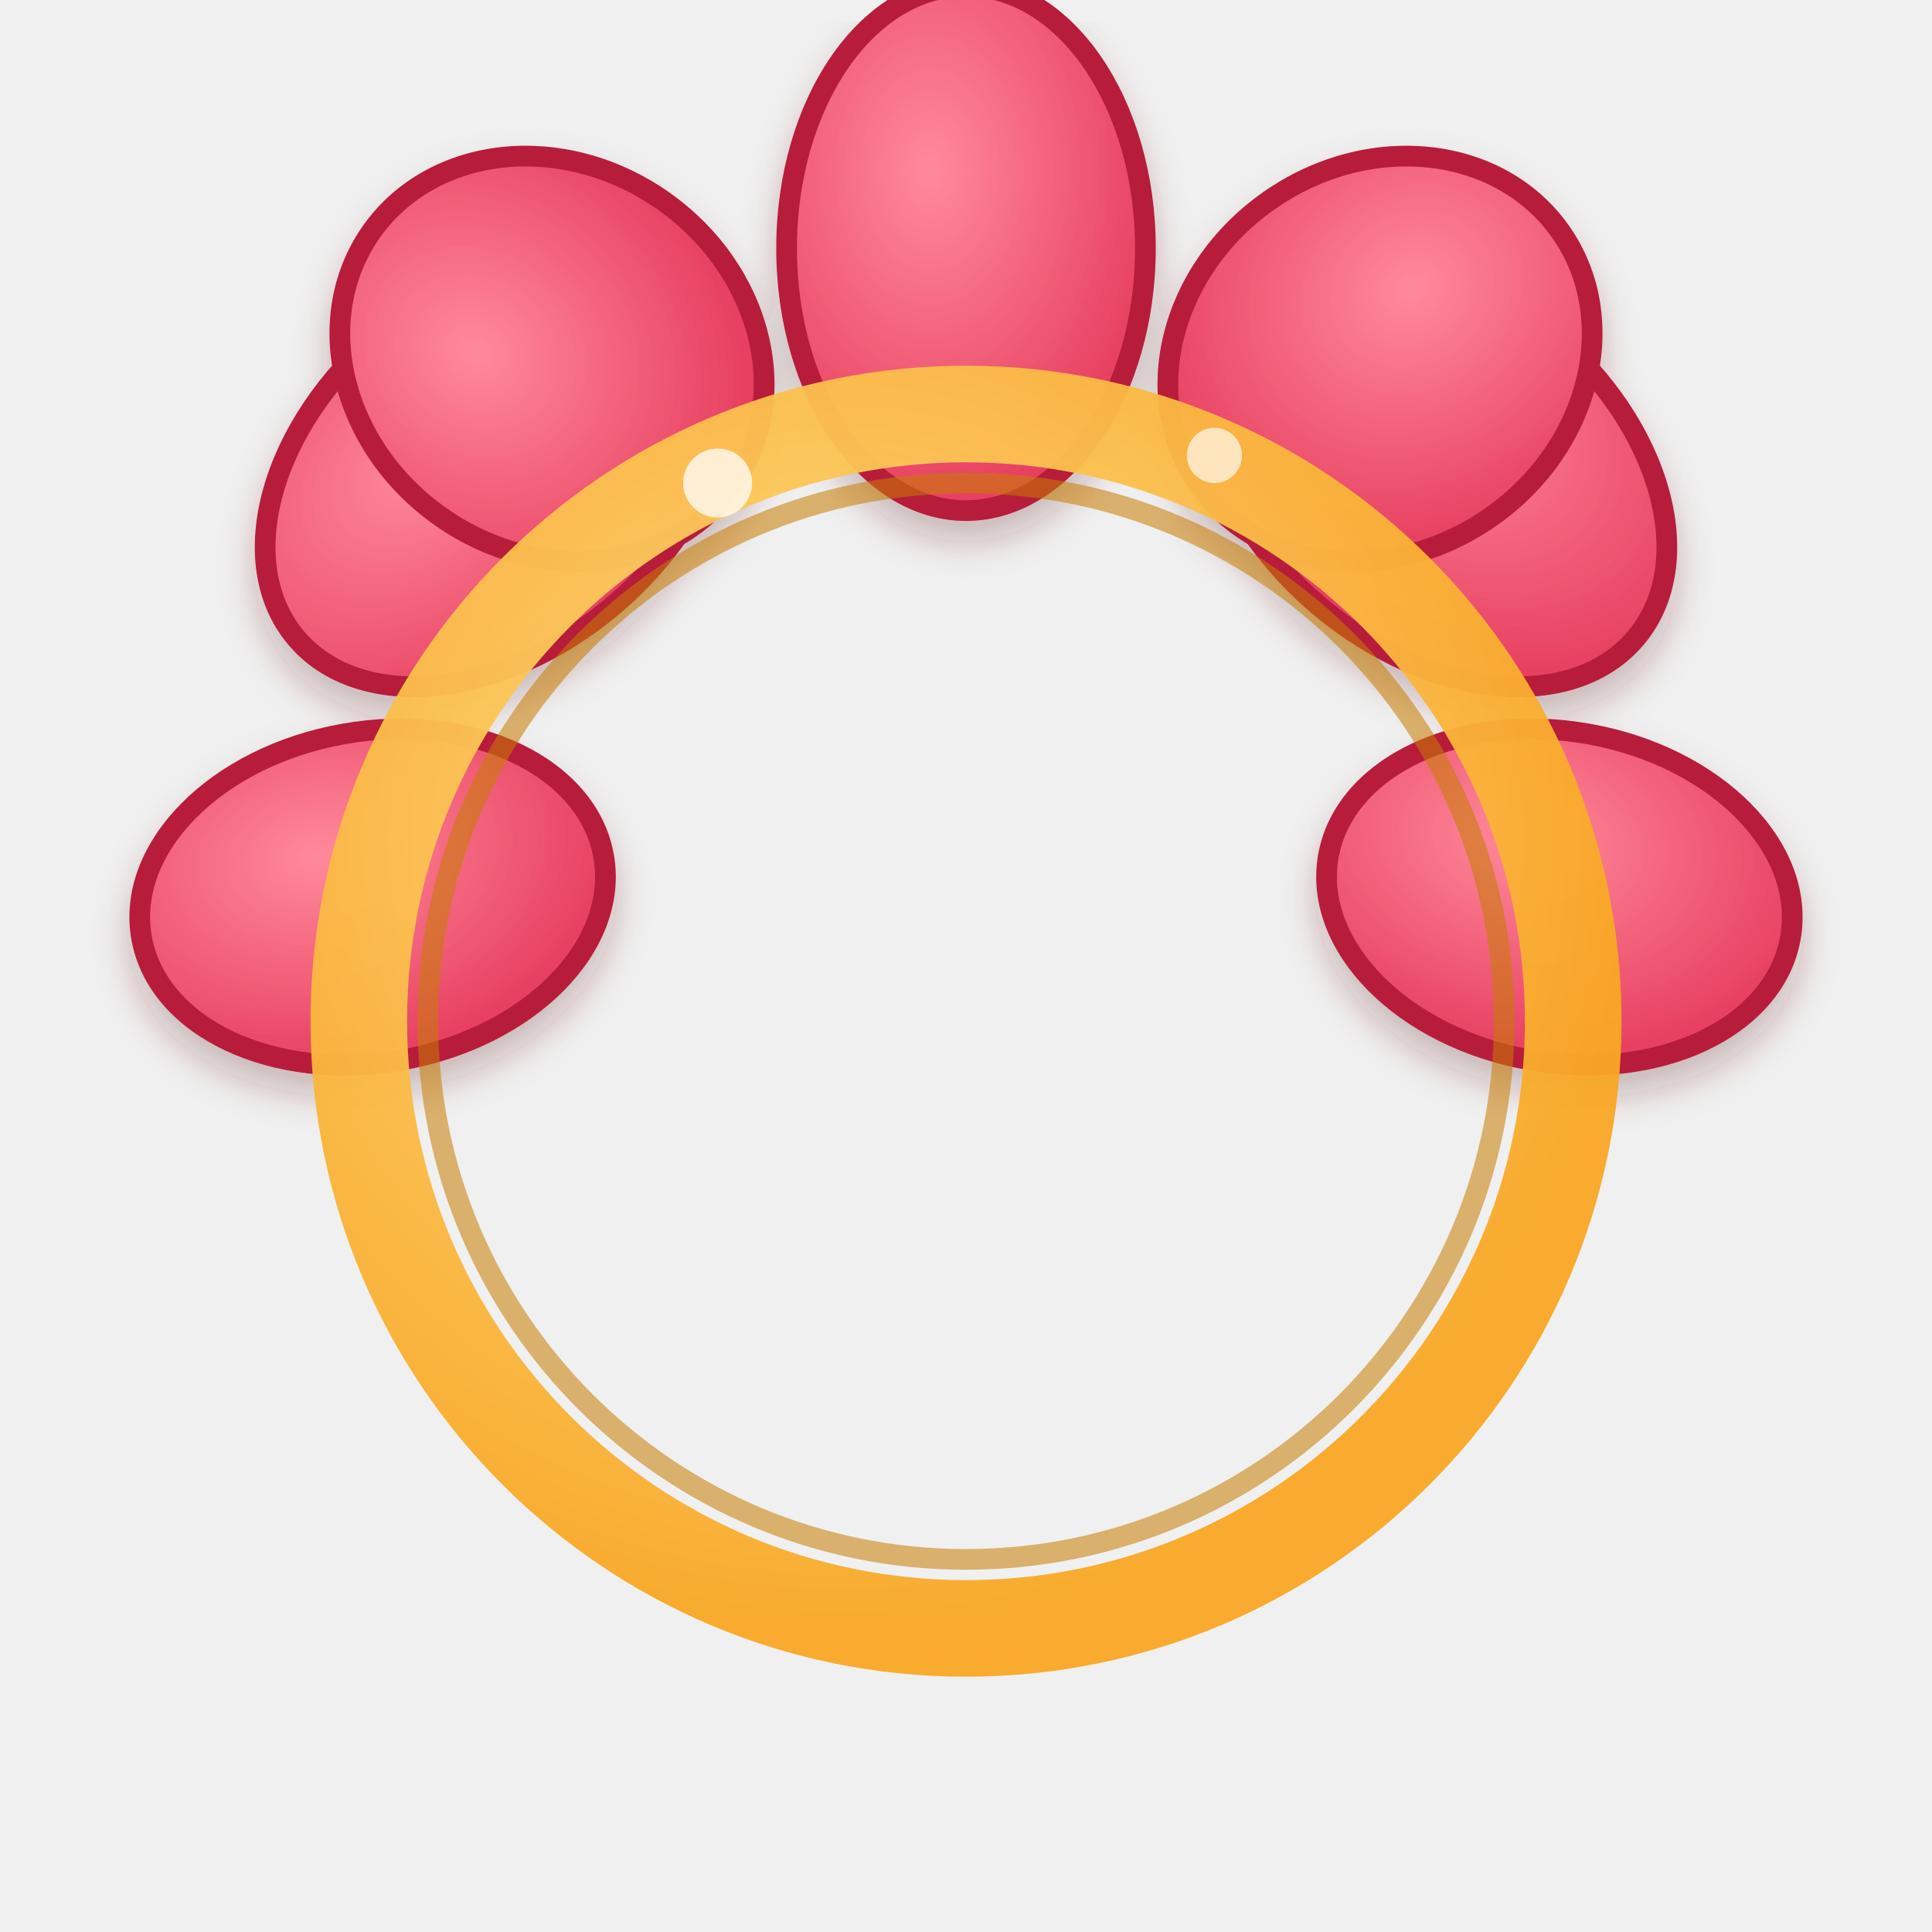
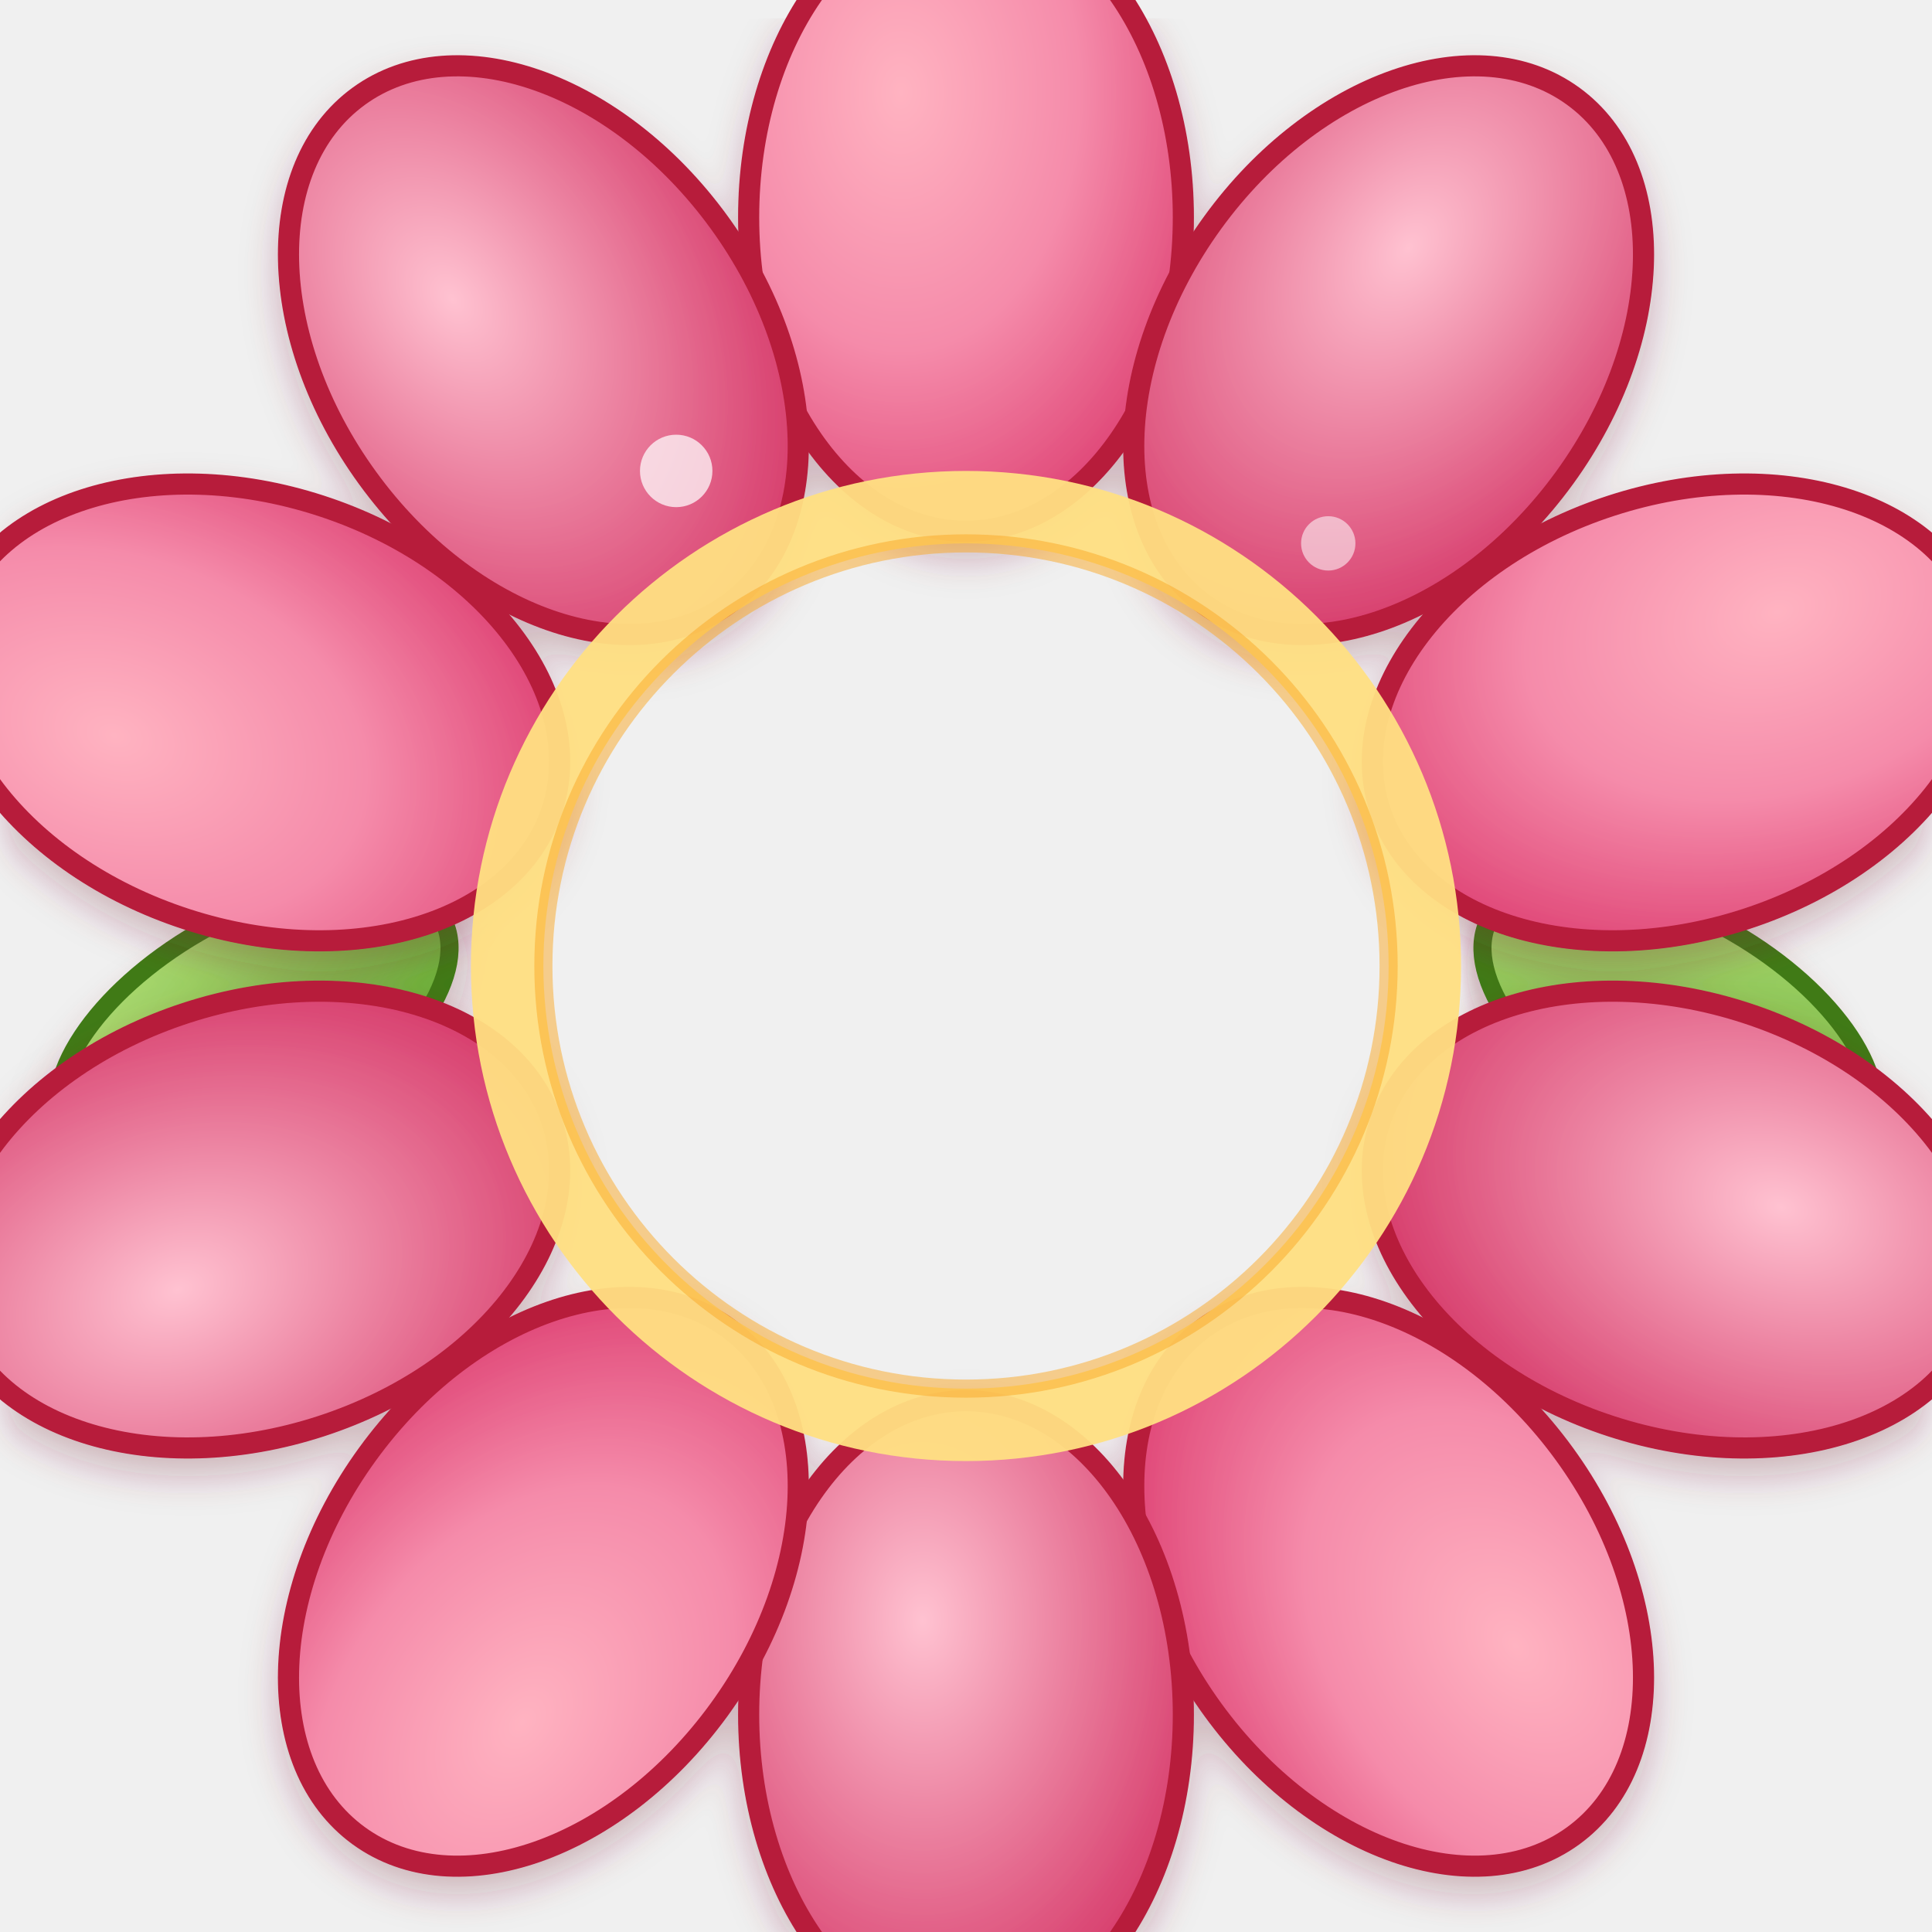
- <svg xmlns="http://www.w3.org/2000/svg" viewBox="0 0 280 280" width="280" height="280">
+ <svg xmlns="http://www.w3.org/2000/svg" viewBox="0 0 320 320" width="320" height="320">
  <defs>
-     <radialGradient id="flPetal" cx="40%" cy="35%" r="70%">
-       <stop offset="0%" stop-color="#FF8A9B" />
-       <stop offset="100%" stop-color="#E5395B" />
+     <radialGradient id="flPetalA" cx="35%" cy="30%" r="75%">
+       <stop offset="0%" stop-color="#FFB3C1" />
+       <stop offset="55%" stop-color="#F58BAA" />
+       <stop offset="100%" stop-color="#E04878" />
    </radialGradient>
-     <radialGradient id="flCenter" cx="40%" cy="35%" r="65%">
-       <stop offset="0%" stop-color="#FFE082" />
-       <stop offset="100%" stop-color="#F9A825" />
+     <radialGradient id="flPetalB" cx="40%" cy="35%" r="70%">
+       <stop offset="0%" stop-color="#FFC2D1" />
+       <stop offset="100%" stop-color="#D63A6A" />
    </radialGradient>
-     <filter id="flSoft" x="-20%" y="-20%" width="140%" height="140%">
-       <feDropShadow dx="0" dy="3" stdDeviation="2.5" flood-color="#6A1B2A" flood-opacity="0.28" />
+     <linearGradient id="flLeaf" x1="0" y1="0" x2="1" y2="1">
+       <stop offset="0%" stop-color="#B6E07A" />
+       <stop offset="100%" stop-color="#5FA82E" />
+     </linearGradient>
+     <filter id="flSoft" x="-25%" y="-25%" width="150%" height="150%">
+       <feDropShadow dx="0" dy="3" stdDeviation="3" flood-color="#7A2040" flood-opacity="0.28" />
    </filter>
  </defs>
+   <ellipse cx="42" cy="170" rx="36" ry="18" fill="url(#flLeaf)" stroke="#3F7A18" stroke-width="3" transform="rotate(-30 42 170)" filter="url(#flSoft)" />
+   <ellipse cx="278" cy="170" rx="36" ry="18" fill="url(#flLeaf)" stroke="#3F7A18" stroke-width="3" transform="rotate(30 278 170)" filter="url(#flSoft)" />
  <g filter="url(#flSoft)">
-     <ellipse cx="140" cy="36" rx="26" ry="38" fill="url(#flPetal)" stroke="#B71C3A" stroke-width="3" />
-     <ellipse cx="72" cy="68" rx="38" ry="26" fill="url(#flPetal)" stroke="#B71C3A" stroke-width="3" transform="rotate(-40 72 68)" />
-     <ellipse cx="208" cy="68" rx="38" ry="26" fill="url(#flPetal)" stroke="#B71C3A" stroke-width="3" transform="rotate(40 208 68)" />
-     <ellipse cx="54" cy="130" rx="34" ry="24" fill="url(#flPetal)" stroke="#B71C3A" stroke-width="3" transform="rotate(-10 54 130)" />
-     <ellipse cx="226" cy="130" rx="34" ry="24" fill="url(#flPetal)" stroke="#B71C3A" stroke-width="3" transform="rotate(10 226 130)" />
-     <ellipse cx="80" cy="52" rx="28" ry="32" fill="url(#flPetal)" stroke="#B71C3A" stroke-width="3" transform="rotate(-55 80 52)" />
-     <ellipse cx="200" cy="52" rx="28" ry="32" fill="url(#flPetal)" stroke="#B71C3A" stroke-width="3" transform="rotate(55 200 52)" />
+     <ellipse cx="160" cy="36" rx="36" ry="52" fill="url(#flPetalA)" stroke="#B71C3A" stroke-width="3.5" />
+     <ellipse cx="230" cy="58" rx="36" ry="52" fill="url(#flPetalB)" stroke="#B71C3A" stroke-width="3.5" transform="rotate(36 230 58)" />
+     <ellipse cx="278" cy="118" rx="36" ry="52" fill="url(#flPetalA)" stroke="#B71C3A" stroke-width="3.5" transform="rotate(72 278 118)" />
+     <ellipse cx="278" cy="202" rx="36" ry="52" fill="url(#flPetalB)" stroke="#B71C3A" stroke-width="3.5" transform="rotate(108 278 202)" />
+     <ellipse cx="230" cy="262" rx="36" ry="52" fill="url(#flPetalA)" stroke="#B71C3A" stroke-width="3.5" transform="rotate(144 230 262)" />
+     <ellipse cx="160" cy="284" rx="36" ry="52" fill="url(#flPetalB)" stroke="#B71C3A" stroke-width="3.5" />
+     <ellipse cx="90" cy="262" rx="36" ry="52" fill="url(#flPetalA)" stroke="#B71C3A" stroke-width="3.5" transform="rotate(-144 90 262)" />
+     <ellipse cx="42" cy="202" rx="36" ry="52" fill="url(#flPetalB)" stroke="#B71C3A" stroke-width="3.5" transform="rotate(-108 42 202)" />
+     <ellipse cx="42" cy="118" rx="36" ry="52" fill="url(#flPetalA)" stroke="#B71C3A" stroke-width="3.5" transform="rotate(-72 42 118)" />
+     <ellipse cx="90" cy="58" rx="36" ry="52" fill="url(#flPetalB)" stroke="#B71C3A" stroke-width="3.5" transform="rotate(-36 90 58)" />
  </g>
-   <circle cx="140" cy="148" r="88" fill="none" stroke="url(#flCenter)" stroke-width="14" opacity="0.95" />
-   <circle cx="140" cy="148" r="78" fill="none" stroke="#C67C00" stroke-width="3" opacity="0.55" />
-   <circle cx="104" cy="70" r="5" fill="#FFFFFF" opacity="0.75" />
-   <circle cx="176" cy="66" r="4" fill="#FFFFFF" opacity="0.65" />
+   <circle cx="160" cy="160" r="76" fill="none" stroke="#FFE082" stroke-width="12" opacity="0.95" />
+   <circle cx="160" cy="160" r="70" fill="none" stroke="#F9A825" stroke-width="3" opacity="0.5" />
+   <circle cx="112" cy="78" r="6" fill="#FFFFFF" opacity="0.72" />
+   <circle cx="220" cy="90" r="4.5" fill="#FFFFFF" opacity="0.55" />
</svg>
